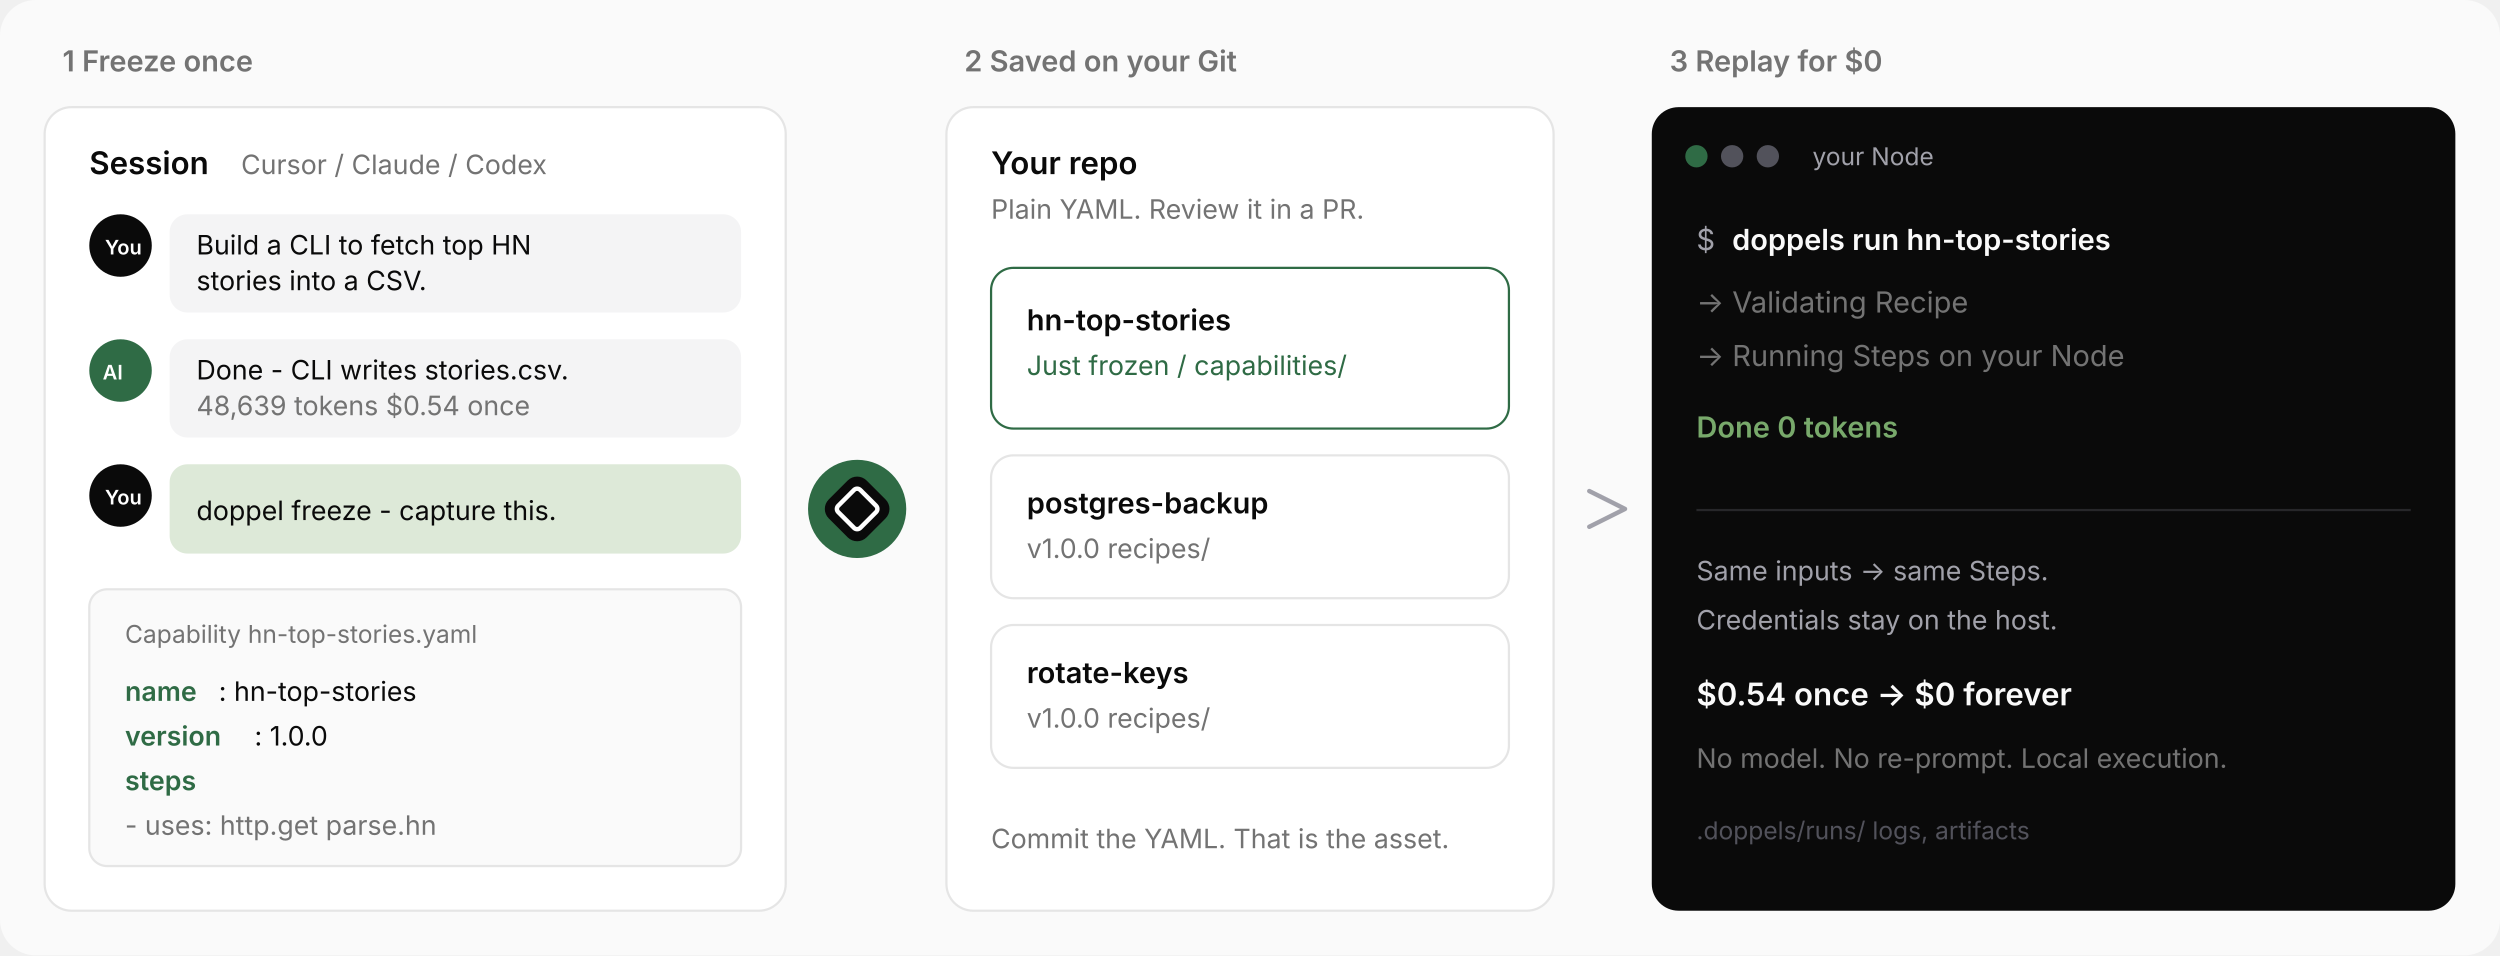
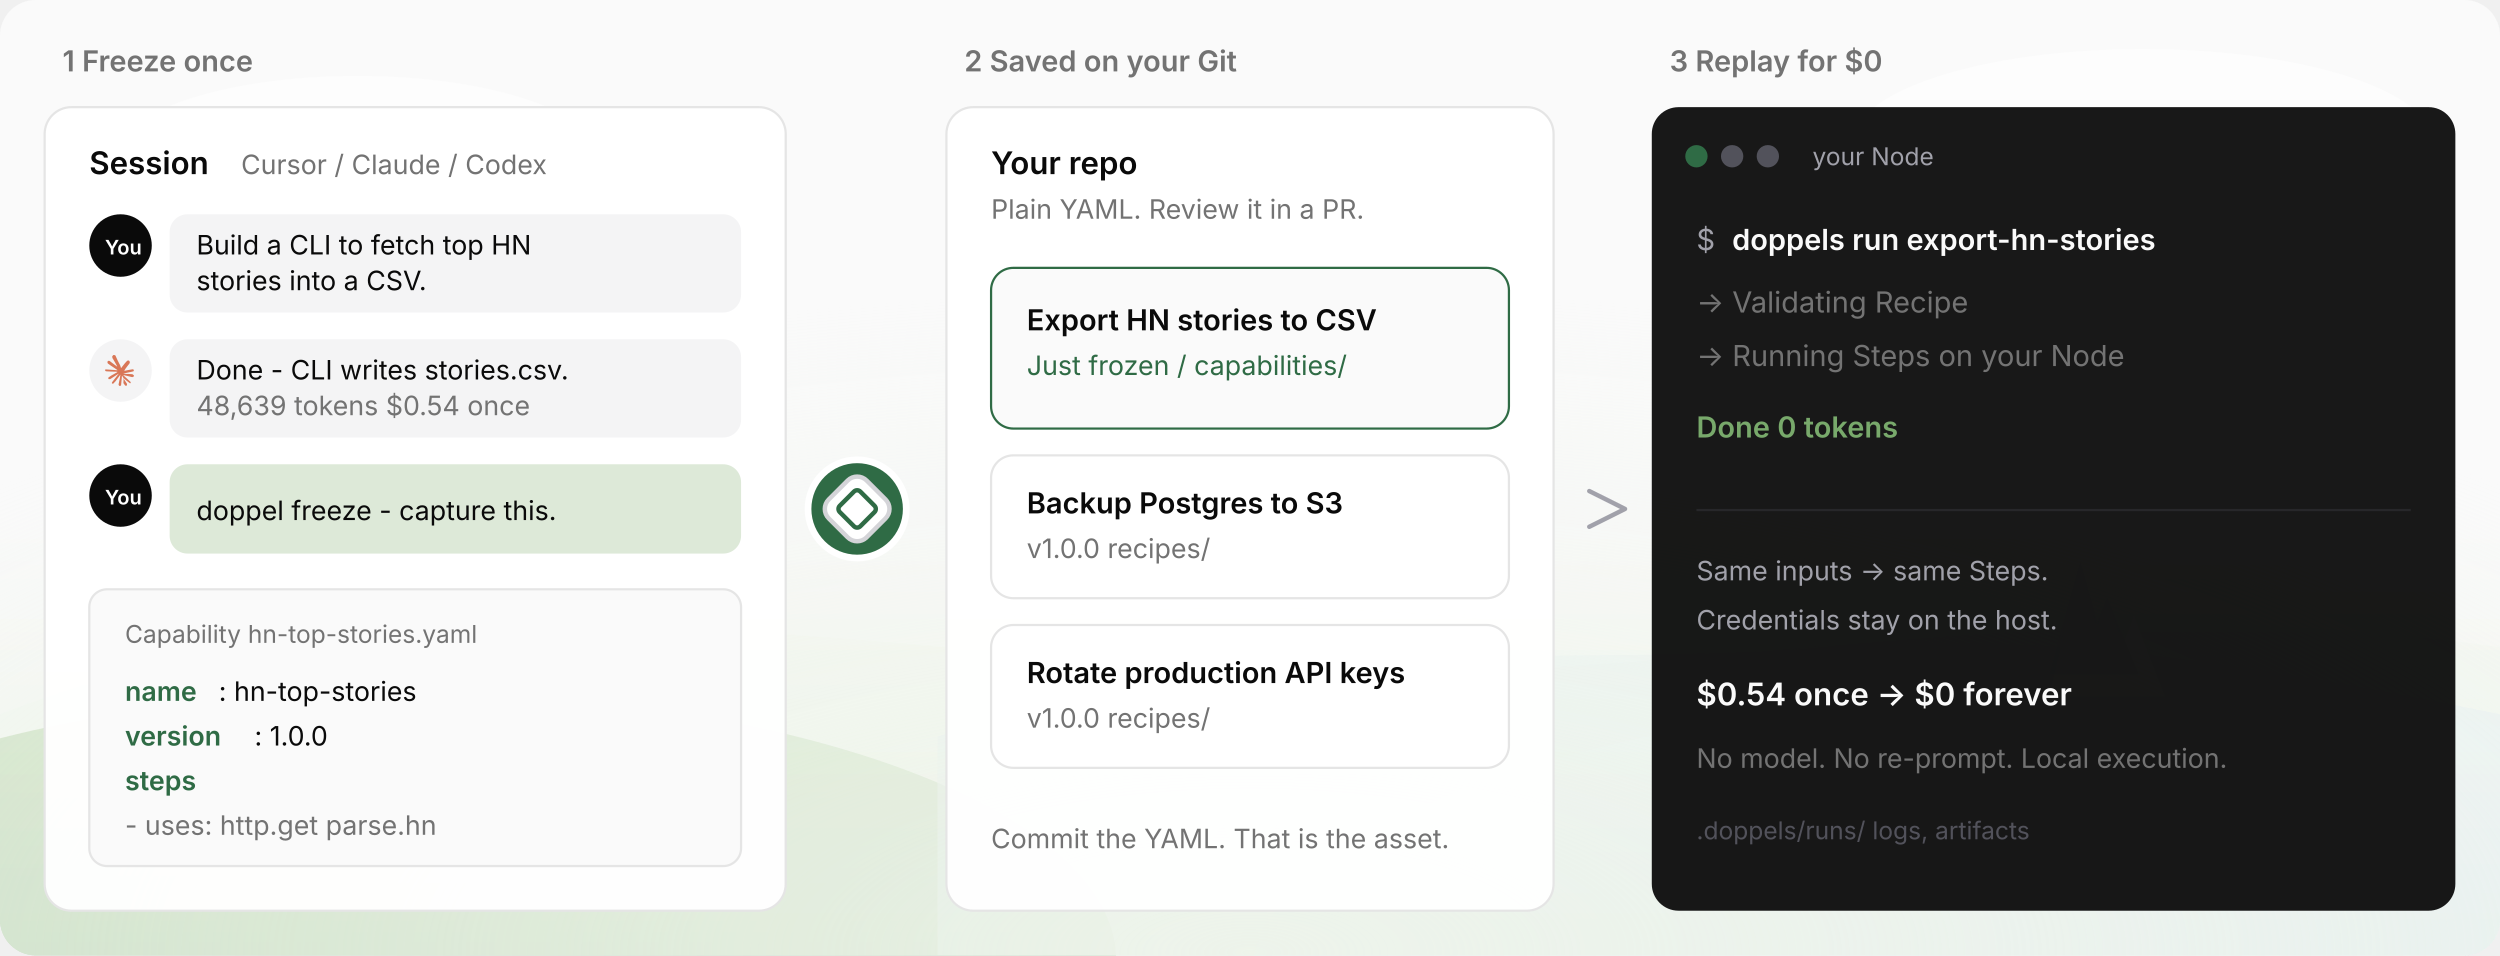
<svg xmlns="http://www.w3.org/2000/svg" viewBox="0 0 1120 428" role="img" aria-labelledby="title desc">
  <defs>
    <style>
      .sans { font-family: ui-sans-serif, system-ui, -apple-system, "Segoe UI", sans-serif; }
    </style>
+     <linearGradient id="sky" x1="0" y1="0" x2="0" y2="1">
+       <stop offset="0%" stop-color="#fafafa" />
+       <stop offset="55%" stop-color="#fafafa" />
+       <stop offset="100%" stop-color="#eef4ea" />
+     </linearGradient>
+     <linearGradient id="hill-green" x1="0" y1="0" x2="0" y2="1">
+       <stop offset="0%" stop-color="#8fbd73" />
+       <stop offset="100%" stop-color="#5fa06c" />
+     </linearGradient>
+     <linearGradient id="hill-ice" x1="0" y1="0" x2="0" y2="1">
+       <stop offset="0%" stop-color="#f7fcfd" />
+       <stop offset="100%" stop-color="#d7e8f0" />
+     </linearGradient>
+     <radialGradient id="mist" cx="50%" cy="100%" r="70%">
+       <stop offset="0%" stop-color="#eef4ea" stop-opacity="0.9" />
+       <stop offset="100%" stop-color="#eef4ea" stop-opacity="0" />
+     </radialGradient>
+     <clipPath id="frame">
+       <rect width="1120" height="428" rx="16" />
+     </clipPath>
  </defs>
-   <rect width="1120" height="428" rx="16" fill="#fafafa" />
-   <text class="sans" x="28" y="32" fill="#737373" font-size="13" font-weight="600">1  Freeze once</text>
-   <rect x="20" y="48" width="332" height="360" rx="12" fill="#fff" stroke="#e5e5e5" />
-   <text class="sans" x="40" y="78" fill="#0a0a0a" font-size="14" font-weight="600">Session</text>
-   <text class="sans" x="108" y="78" fill="#737373" font-size="12">Cursor / Claude / Codex</text>
-   <rect x="40" y="96" width="28" height="28" rx="14" fill="#0a0a0a" />
-   <text class="sans" x="47" y="114" fill="#fff" font-size="9" font-weight="600">You</text>
-   <rect x="76" y="96" width="256" height="44" rx="8" fill="#f4f4f5" />
-   <text class="sans" x="88" y="114" fill="#0a0a0a" font-size="12">Build a CLI to fetch top HN</text>
-   <text class="sans" x="88" y="130" fill="#0a0a0a" font-size="12">stories into a CSV.</text>
-   <rect x="40" y="152" width="28" height="28" rx="14" fill="#2F6B45" />
-   <text class="sans" x="46" y="170" fill="#fff" font-size="9" font-weight="600">AI</text>
-   <rect x="76" y="152" width="256" height="44" rx="8" fill="#f4f4f5" />
-   <text class="sans" x="88" y="170" fill="#0a0a0a" font-size="12">Done - CLI writes stories.csv.</text>
-   <text class="sans" x="88" y="186" fill="#737373" font-size="12">48,639 tokens  $0.54 once</text>
-   <rect x="40" y="208" width="28" height="28" rx="14" fill="#0a0a0a" />
-   <text class="sans" x="47" y="226" fill="#fff" font-size="9" font-weight="600">You</text>
-   <rect x="76" y="208" width="256" height="40" rx="8" fill="#DDE9D8" />
-   <text class="sans" x="88" y="233" fill="#0a0a0a" font-size="12">doppel freeze - capture this.</text>
-   <rect x="40" y="264" width="292" height="124" rx="8" fill="#fafafa" stroke="#e5e5e5" />
-   <text class="sans" x="56" y="288" fill="#737373" font-size="11">Capability  hn-top-stories.yaml</text>
-   <text class="sans" x="56" y="314" fill="#2F6B45" font-size="12" font-weight="600">name</text>
-   <text class="sans" x="98" y="314" fill="#0a0a0a" font-size="12">: hn-top-stories</text>
-   <text class="sans" x="56" y="334" fill="#2F6B45" font-size="12" font-weight="600">version</text>
-   <text class="sans" x="114" y="334" fill="#0a0a0a" font-size="12">: 1.0.0</text>
-   <text class="sans" x="56" y="354" fill="#2F6B45" font-size="12" font-weight="600">steps</text>
-   <text class="sans" x="56" y="374" fill="#737373" font-size="12">  - uses: http.get   parse.hn</text>
-   <circle cx="384" cy="228" r="22" fill="#2F6B45" />
-   <g transform="rotate(45 384 228)">
-     <rect x="372" y="216" width="24" height="24" rx="6" fill="#0a0a0a" />
-     <rect x="377" y="221" width="14" height="14" rx="2" fill="none" stroke="#fff" stroke-width="2" />
+   <g clip-path="url(#frame)">
+     <rect width="1120" height="428" fill="url(#sky)" />
+     <ellipse cx="180" cy="430" rx="320" ry="120" fill="url(#hill-green)" opacity="0.55" />
+     <ellipse cx="940" cy="440" rx="380" ry="130" fill="url(#hill-ice)" opacity="0.85" />
+     <path d="M0 320 C180 250 360 290 560 300 C760 310 920 260 1120 290 L1120 428 L0 428 Z" fill="#eef4ea" opacity="0.35" />
+     <path d="M420 330 C560 280 700 300 820 290 C920 282 1020 300 1120 320 L1120 428 L420 428 Z" fill="#e3eef3" opacity="0.55" />
+     <g fill="#2f6b45" opacity="0.35">
+       <path d="M118 318 L132 286 L146 318 Z" />
+       <path d="M110 318 L124 278 L138 318 Z" />
+       <path d="M126 318 L140 292 L154 318 Z" />
+     </g>
+     <g fill="#ffffff" opacity="0.92">
+       <path d="M930 312 L944 268 L958 312 Z" />
+       <path d="M918 312 L932 252 L946 312 Z" />
+       <path d="M942 312 L956 276 L970 312 Z" />
+     </g>
+     <g fill="#d7e8f0" opacity="0.8">
+       <path d="M930 302 L944 268 L958 302 Z" />
+       <path d="M918 302 L932 252 L946 302 Z" />
+     </g>
+     <ellipse cx="160" cy="72" rx="110" ry="38" fill="#fff" opacity="0.75" />
+     <ellipse cx="960" cy="64" rx="130" ry="42" fill="#fff" opacity="0.82" />
+     <ellipse cx="560" cy="88" rx="90" ry="28" fill="#fff" opacity="0.45" />
+     <rect width="1120" height="428" fill="url(#mist)" />
+     <rect width="1120" height="428" fill="url(#sky)" opacity="0.18" />
+     <text class="sans" x="28" y="32" fill="#737373" font-size="13" font-weight="600">1  Freeze once</text>
+     <rect x="20" y="48" width="332" height="360" rx="12" fill="#fff" fill-opacity="0.96" stroke="#e5e5e5" />
+     <text class="sans" x="40" y="78" fill="#0a0a0a" font-size="14" font-weight="600">Session</text>
+     <text class="sans" x="108" y="78" fill="#737373" font-size="12">Cursor / Claude / Codex</text>
+     <rect x="40" y="96" width="28" height="28" rx="14" fill="#0a0a0a" />
+     <text class="sans" x="47" y="114" fill="#fff" font-size="9" font-weight="600">You</text>
+     <rect x="76" y="96" width="256" height="44" rx="8" fill="#f4f4f5" />
+     <text class="sans" x="88" y="114" fill="#0a0a0a" font-size="12">Build a CLI to fetch top HN</text>
+     <text class="sans" x="88" y="130" fill="#0a0a0a" font-size="12">stories into a CSV.</text>
+     <circle cx="54" cy="166" r="14" fill="#f4f4f5" />
+     <g transform="translate(54 166)">
+       <g transform="scale(0.58) translate(-12 -12)">
+         <path fill="#d97757" d="m4.714 15.956 4.717-2.647.079-.231-.079-.128h-.231l-.789-.049-2.696-.073-2.337-.097-2.265-.121-.571-.121-.534-.704.055-.352.48-.322.686.061 1.518.103 2.277.158 1.651.097 2.447.255h.389l.055-.158-.134-.097-.103-.097L6.973 9.836l-2.55-1.688-1.336-.971-.723-.492-.364-.461-.158-1.008.656-.723.88.061.225.061.892.686 1.906 1.475 2.489 1.834.364.303.146-.103.018-.073-.164-.273-1.354-2.447-1.445-2.489-.643-1.032-.17-.619c-.061-.255-.103-.467-.103-.729L6.287.134 6.7 0l.996.134.419.364.619 1.415 1.002 2.228 1.554 3.03.455.898.243.832.091.255h.158v-.146.128-1.706.237-2.095.231-2.696.079-.759.376-.911.747-.492.583.279.48.686-.067.443-.285 1.852-.559 2.902-.364 1.943h.212l.243-.243.984-1.305 1.651-2.064.729-.82.85-.905.546-.431h1.032l.759 1.129-.34 1.166-1.062 1.348-.88 1.141-1.263 1.7-.789 1.36.073.109.188-.018 2.853-.607 1.542-.279 1.84-.316.832.389.091.395-.328.807-1.967.486-2.307.461-3.436.814-.043.03.049.061 1.548.146.662.036h1.621l3.018.225.789.522.474.638-.079.486-1.214.619-1.639-.389-3.825-.911-1.311-.328h-.182v.109l1.093 1.069 2.003 1.809 2.507 2.331.128.577-.322.455-.34-.049-2.204-1.657-.85-.747-1.925-1.621h-.128v.17l.443.65 2.344 3.521.121 1.081-.17.352-.607.212-.668-.121-1.372-1.925L14.38 17.959l-1.141-1.943-.14.079-.674 7.255-.316.37-.729.279-.607-.461-.322-.747.322-1.475.389-1.925.316-1.53.285-1.9.17-.631-.012-.043-.14.018-1.433 1.967-2.18 2.945-1.724 1.846-.413.164-.716-.37.067-.662.401-.589 2.386-3.036 1.439-1.882.929-1.087-.006-.158h-.055l-6.338 4.116-1.129.146-.486-.455.061-.747.231-.243 1.906-1.311Z" />
+       </g>
+     </g>
+     <rect x="76" y="152" width="256" height="44" rx="8" fill="#f4f4f5" />
+     <text class="sans" x="88" y="170" fill="#0a0a0a" font-size="12">Done - CLI writes stories.csv.</text>
+     <text class="sans" x="88" y="186" fill="#737373" font-size="12">48,639 tokens  $0.54 once</text>
+     <rect x="40" y="208" width="28" height="28" rx="14" fill="#0a0a0a" />
+     <text class="sans" x="47" y="226" fill="#fff" font-size="9" font-weight="600">You</text>
+     <rect x="76" y="208" width="256" height="40" rx="8" fill="#DDE9D8" />
+     <text class="sans" x="88" y="233" fill="#0a0a0a" font-size="12">doppel freeze - capture this.</text>
+     <rect x="40" y="264" width="292" height="124" rx="8" fill="#fafafa" stroke="#e5e5e5" />
+     <text class="sans" x="56" y="288" fill="#737373" font-size="11">Capability  hn-top-stories.yaml</text>
+     <text class="sans" x="56" y="314" fill="#2F6B45" font-size="12" font-weight="600">name</text>
+     <text class="sans" x="98" y="314" fill="#0a0a0a" font-size="12">: hn-top-stories</text>
+     <text class="sans" x="56" y="334" fill="#2F6B45" font-size="12" font-weight="600">version</text>
+     <text x="114" y="334" fill="#0a0a0a" font-size="12" class="sans">: 1.0.0</text>
+     <text class="sans" x="56" y="354" fill="#2F6B45" font-size="12" font-weight="600">steps</text>
+     <text class="sans" x="56" y="374" fill="#737373" font-size="12">  - uses: http.get   parse.hn</text>
+     <circle cx="384" cy="228" r="22" fill="#2F6B45" stroke="#fff" stroke-width="3" />
+     <g transform="rotate(45 384 228)">
+       <rect x="372" y="216" width="24" height="24" rx="6" fill="#fff" stroke="#d4d4d8" stroke-width="2" />
+       <rect x="377.5" y="221.5" width="13" height="13" rx="2" fill="none" stroke="#2F6B45" stroke-width="2" />
+     </g>
+     <text class="sans" x="432" y="32" fill="#737373" font-size="13" font-weight="600">2  Saved on your Git</text>
+     <rect x="424" y="48" width="272" height="360" rx="12" fill="#fff" fill-opacity="0.96" stroke="#e5e5e5" />
+     <text class="sans" x="444" y="78" fill="#0a0a0a" font-size="14" font-weight="600">Your repo</text>
+     <text class="sans" x="444" y="98" fill="#737373" font-size="12">Plain YAML. Review it in a PR.</text>
+     <rect x="444" y="120" width="232" height="72" rx="10" fill="#fafafa" stroke="#2F6B45" />
+     <text class="sans" x="460" y="148" fill="#0a0a0a" font-size="13" font-weight="600">Export HN stories to CSV</text>
+     <text class="sans" x="460" y="168" fill="#2F6B45" font-size="12">Just frozen  /  capabilities/</text>
+     <rect x="444" y="204" width="232" height="64" rx="10" fill="#fff" stroke="#e5e5e5" />
+     <text class="sans" x="460" y="230" fill="#0a0a0a" font-size="13" font-weight="600">Backup Postgres to S3</text>
+     <text class="sans" x="460" y="250" fill="#737373" font-size="12">v1.0.0  recipes/</text>
+     <rect x="444" y="280" width="232" height="64" rx="10" fill="#fff" stroke="#e5e5e5" />
+     <text class="sans" x="460" y="306" fill="#0a0a0a" font-size="13" font-weight="600">Rotate production API keys</text>
+     <text class="sans" x="460" y="326" fill="#737373" font-size="12">v1.0.0  recipes/</text>
+     <text class="sans" x="444" y="380" fill="#737373" font-size="12">Commit the YAML. That is the asset.</text>
+     <path d="M712 220 l16 8 -16 8" fill="none" stroke="#a1a1aa" stroke-width="2" stroke-linecap="round" stroke-linejoin="round" />
+     <text class="sans" x="748" y="32" fill="#737373" font-size="13" font-weight="600">3  Replay for $0</text>
+     <rect x="740" y="48" width="360" height="360" rx="12" fill="#0a0a0a" fill-opacity="0.94" />
+     <circle cx="760" cy="70" r="5" fill="#2F6B45" />
+     <circle cx="776" cy="70" r="5" fill="#52525b" />
+     <circle cx="792" cy="70" r="5" fill="#52525b" />
+     <text class="sans" x="812" y="74" fill="#a1a1aa" font-size="11">your Node</text>
+     <text class="sans" x="760" y="112" fill="#a1a1aa" font-size="13">$</text>
+     <text class="sans" x="776" y="112" fill="#fafafa" font-size="13" font-weight="600">doppels run export-hn-stories</text>
+     <text class="sans" x="760" y="140" fill="#737373" font-size="13">-&gt; Validating Recipe</text>
+     <text class="sans" x="760" y="164" fill="#737373" font-size="13">-&gt; Running Steps on your Node</text>
+     <text class="sans" x="760" y="196" fill="#78A96B" font-size="13" font-weight="600">Done  0 tokens</text>
+     <rect x="760" y="228" width="320" height="1" fill="#27272a" />
+     <text class="sans" x="760" y="260" fill="#a1a1aa" font-size="12">Same inputs -&gt; same Steps.</text>
+     <text class="sans" x="760" y="282" fill="#a1a1aa" font-size="12">Credentials stay on the host.</text>
+     <text class="sans" x="760" y="316" fill="#fafafa" font-size="14" font-weight="600">$0.54 once  -&gt;  $0 forever</text>
+     <text class="sans" x="760" y="344" fill="#737373" font-size="12">No model. No re-prompt. Local execution.</text>
+     <text class="sans" x="760" y="376" fill="#52525b" font-size="11">.doppels/runs/  logs, artifacts</text>
  </g>
-   <text class="sans" x="432" y="32" fill="#737373" font-size="13" font-weight="600">2  Saved on your Git</text>
-   <rect x="424" y="48" width="272" height="360" rx="12" fill="#fff" stroke="#e5e5e5" />
-   <text class="sans" x="444" y="78" fill="#0a0a0a" font-size="14" font-weight="600">Your repo</text>
-   <text class="sans" x="444" y="98" fill="#737373" font-size="12">Plain YAML. Review it in a PR.</text>
-   <rect x="444" y="120" width="232" height="72" rx="10" fill="#fff" stroke="#2F6B45" />
-   <text class="sans" x="460" y="148" fill="#0a0a0a" font-size="13" font-weight="600">hn-top-stories</text>
-   <text class="sans" x="460" y="168" fill="#2F6B45" font-size="12">Just frozen  /  capabilities/</text>
-   <rect x="444" y="204" width="232" height="64" rx="10" fill="#fff" stroke="#e5e5e5" />
-   <text class="sans" x="460" y="230" fill="#0a0a0a" font-size="13" font-weight="600">postgres-backup</text>
-   <text class="sans" x="460" y="250" fill="#737373" font-size="12">v1.0.0  recipes/</text>
-   <rect x="444" y="280" width="232" height="64" rx="10" fill="#fff" stroke="#e5e5e5" />
-   <text class="sans" x="460" y="306" fill="#0a0a0a" font-size="13" font-weight="600">rotate-keys</text>
-   <text class="sans" x="460" y="326" fill="#737373" font-size="12">v1.0.0  recipes/</text>
-   <text class="sans" x="444" y="380" fill="#737373" font-size="12">Commit the YAML. That is the asset.</text>
-   <path d="M712 220 l16 8 -16 8" fill="none" stroke="#a1a1aa" stroke-width="2" stroke-linecap="round" stroke-linejoin="round" />
-   <text class="sans" x="748" y="32" fill="#737373" font-size="13" font-weight="600">3  Replay for $0</text>
-   <rect x="740" y="48" width="360" height="360" rx="12" fill="#0a0a0a" />
-   <circle cx="760" cy="70" r="5" fill="#2F6B45" />
-   <circle cx="776" cy="70" r="5" fill="#52525b" />
-   <circle cx="792" cy="70" r="5" fill="#52525b" />
-   <text class="sans" x="812" y="74" fill="#a1a1aa" font-size="11">your Node</text>
-   <text class="sans" x="760" y="112" fill="#a1a1aa" font-size="13">$</text>
-   <text class="sans" x="776" y="112" fill="#fafafa" font-size="13" font-weight="600">doppels run hn-top-stories</text>
-   <text class="sans" x="760" y="140" fill="#737373" font-size="13">-&gt; Validating Recipe</text>
-   <text class="sans" x="760" y="164" fill="#737373" font-size="13">-&gt; Running Steps on your Node</text>
-   <text class="sans" x="760" y="196" fill="#78A96B" font-size="13" font-weight="600">Done  0 tokens</text>
-   <rect x="760" y="228" width="320" height="1" fill="#27272a" />
-   <text class="sans" x="760" y="260" fill="#a1a1aa" font-size="12">Same inputs -&gt; same Steps.</text>
-   <text class="sans" x="760" y="282" fill="#a1a1aa" font-size="12">Credentials stay on the host.</text>
-   <text class="sans" x="760" y="316" fill="#fafafa" font-size="14" font-weight="600">$0.54 once  -&gt;  $0 forever</text>
-   <text class="sans" x="760" y="344" fill="#737373" font-size="12">No model. No re-prompt. Local execution.</text>
-   <text class="sans" x="760" y="376" fill="#52525b" font-size="11">.doppels/runs/  logs, artifacts</text>
</svg>
